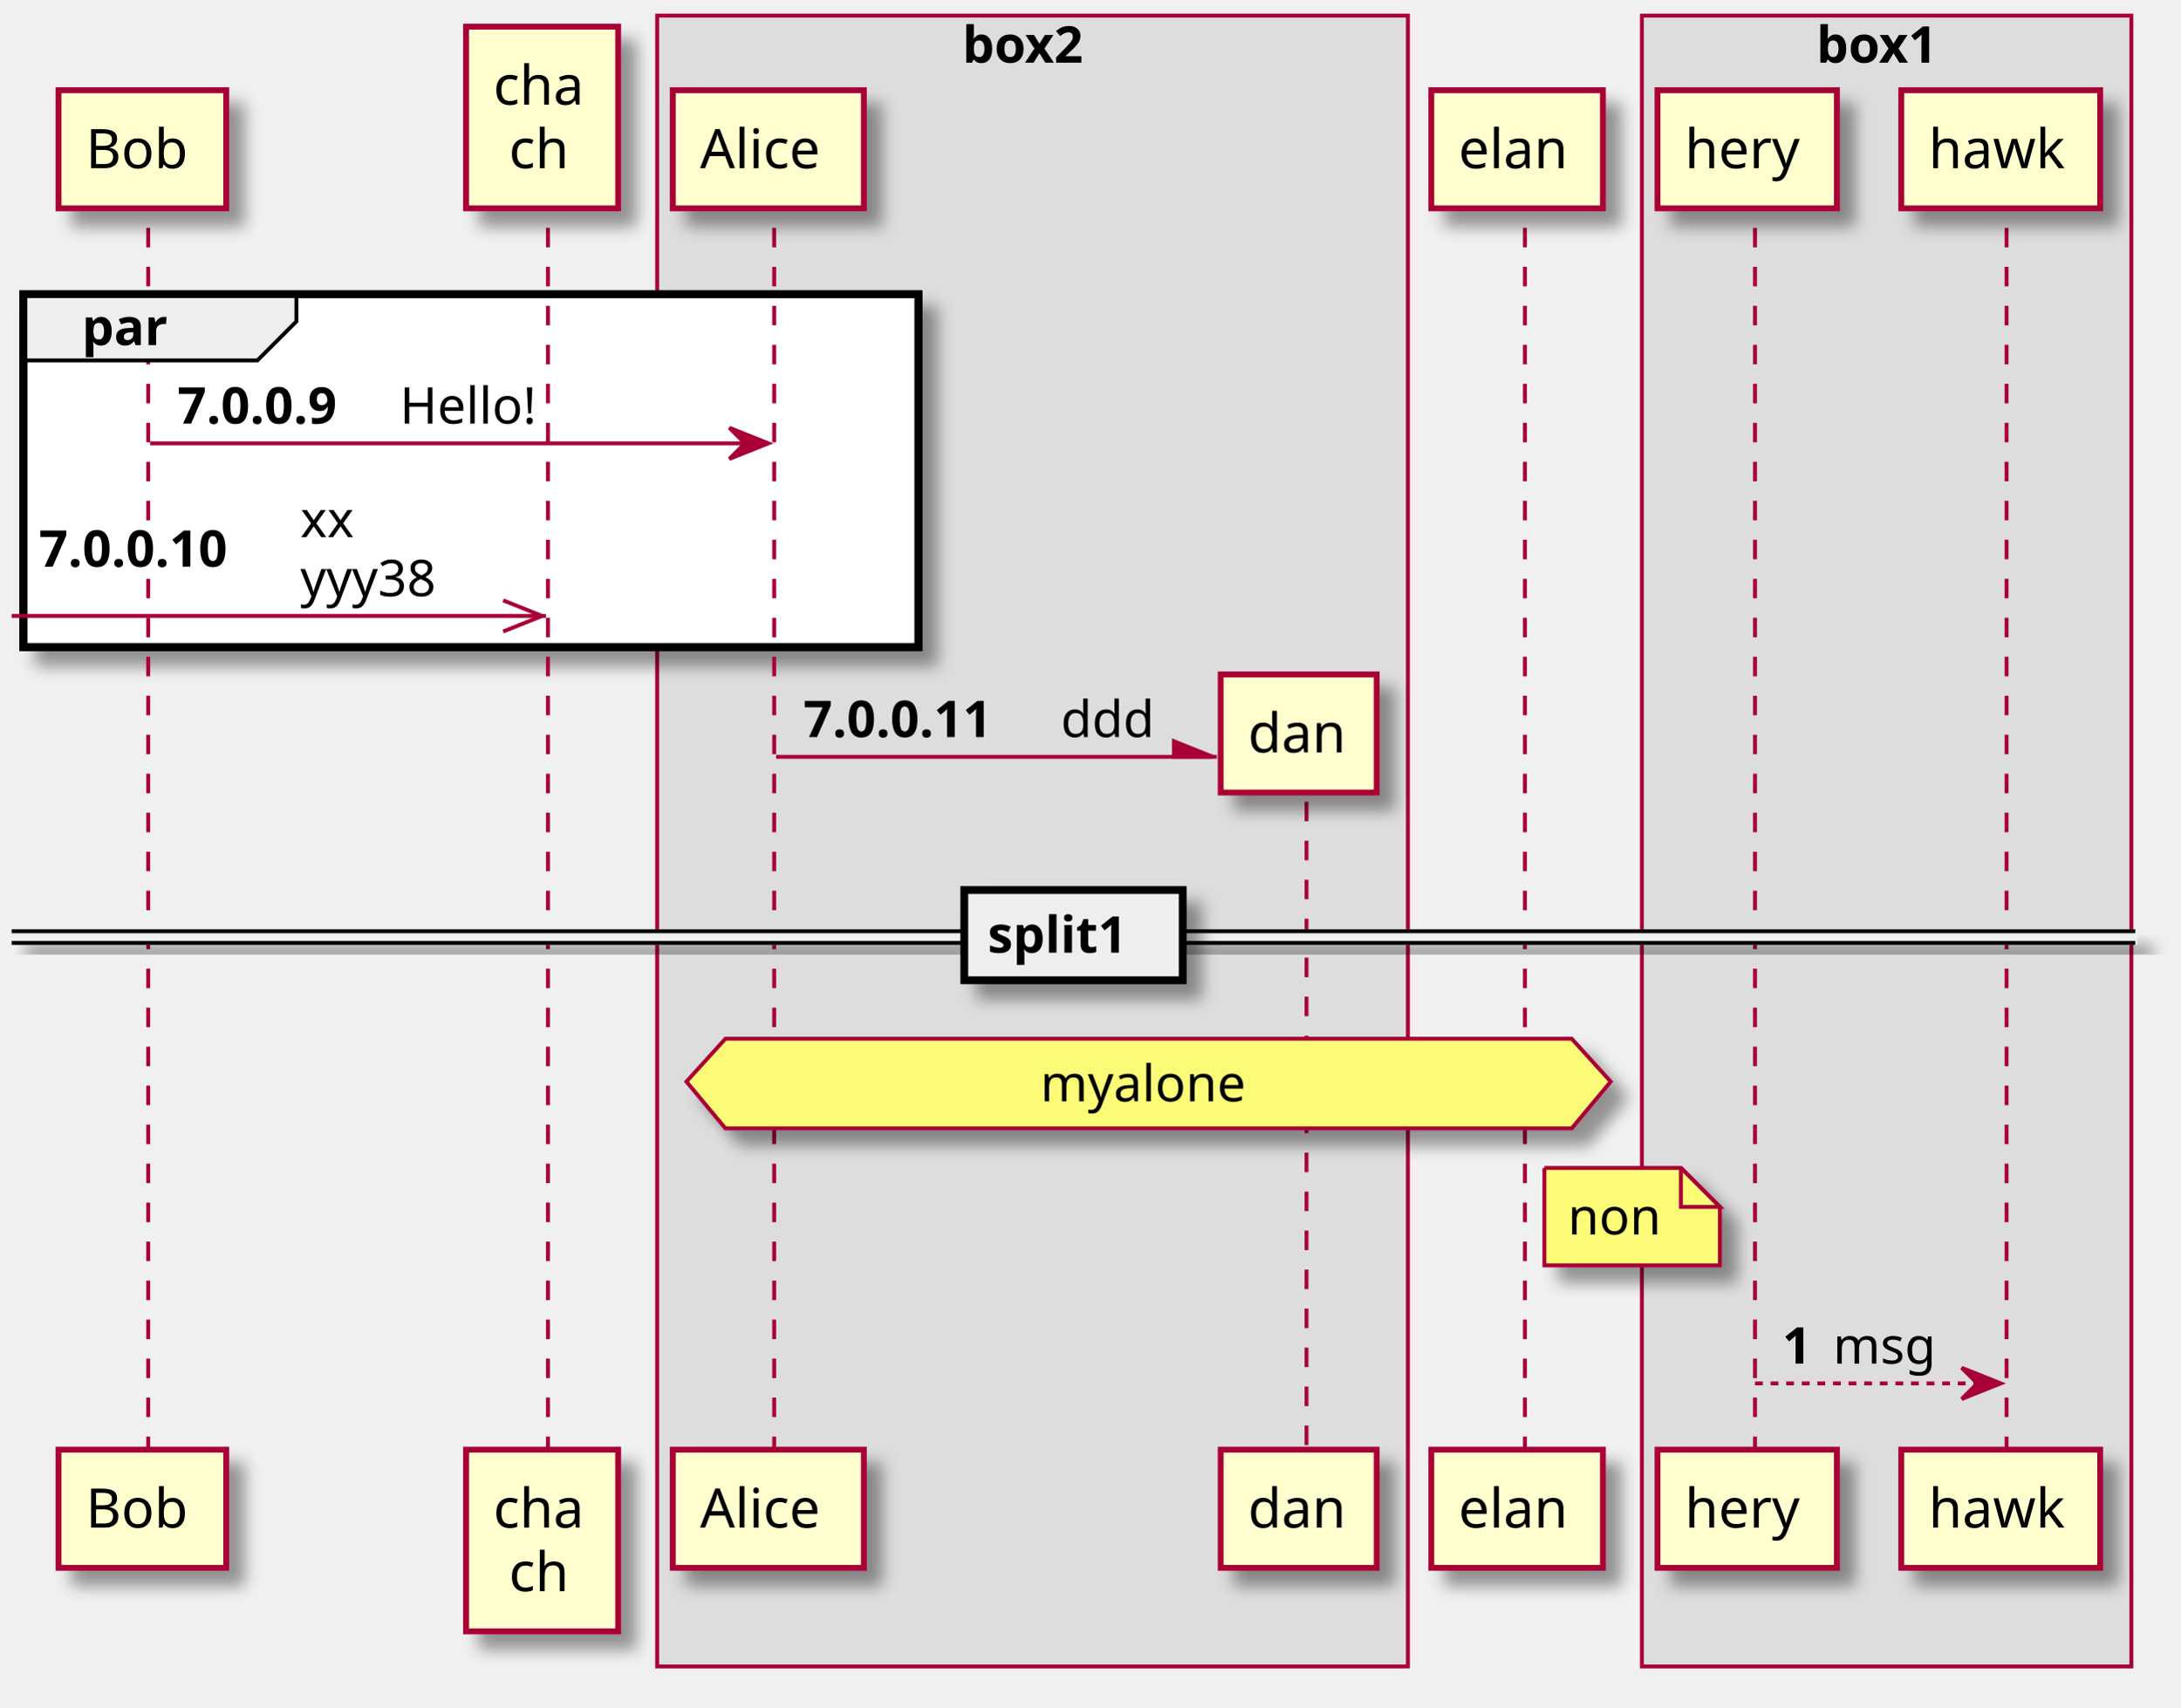
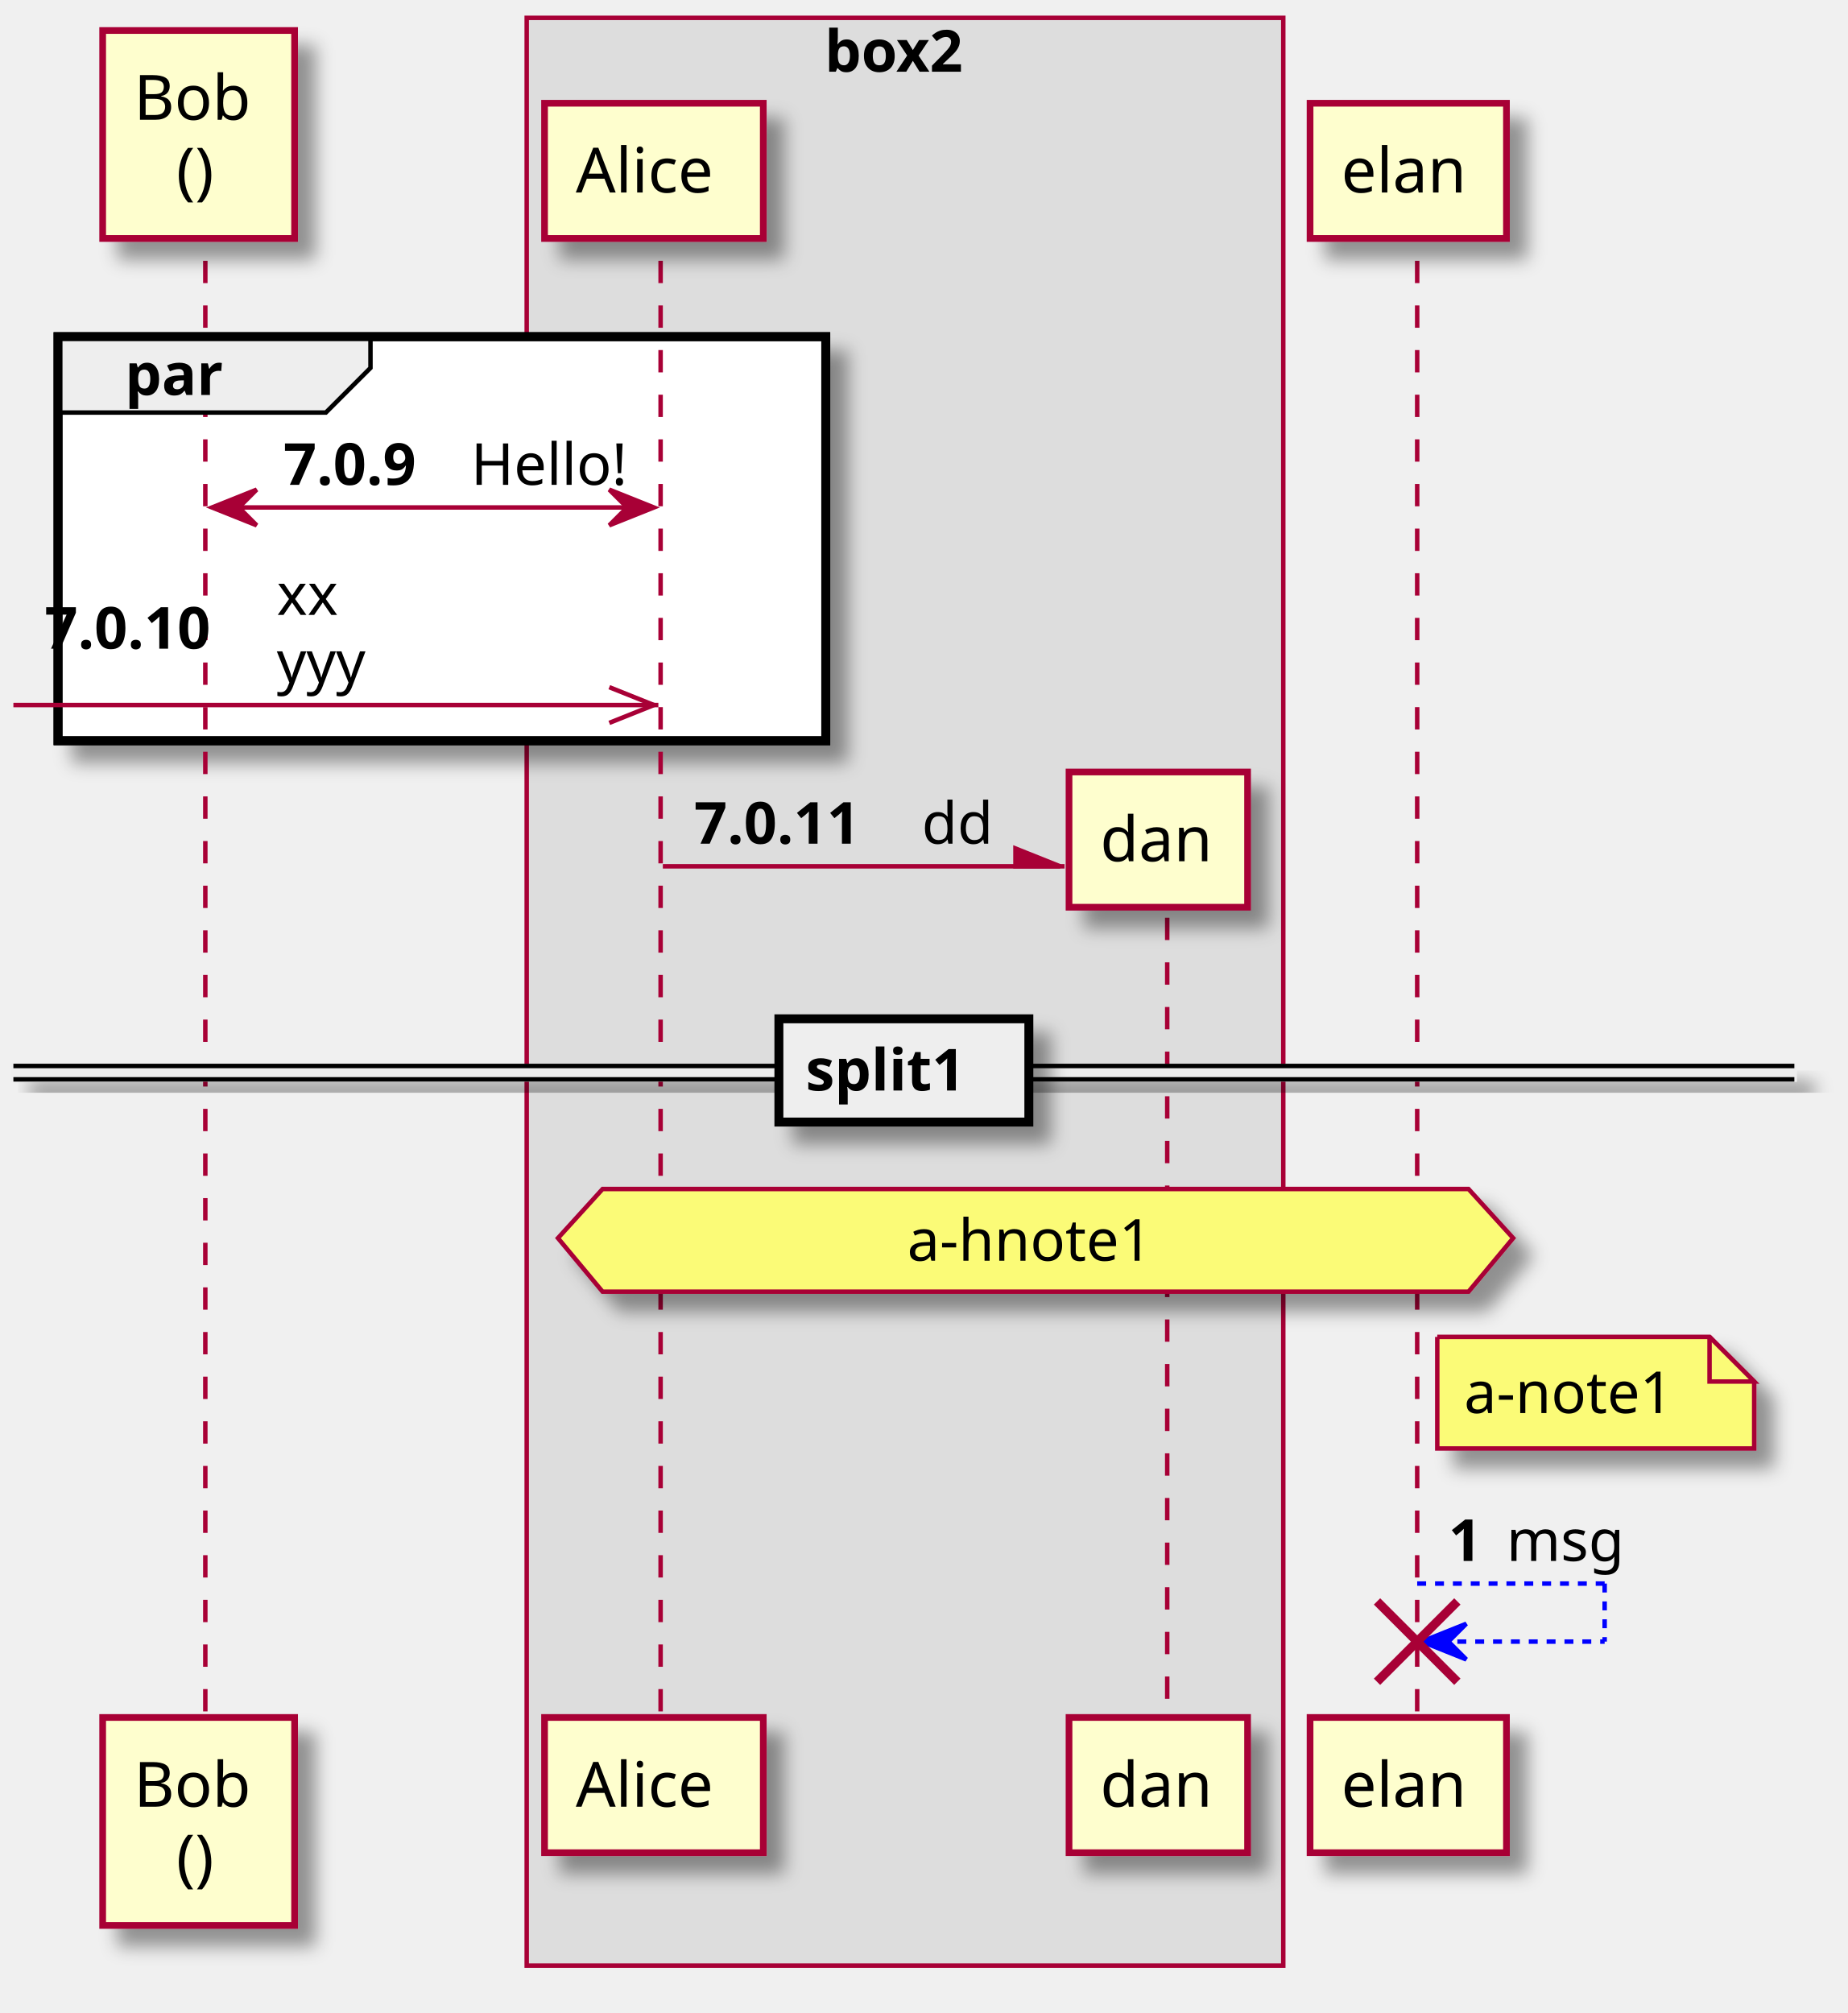
- <svg xmlns="http://www.w3.org/2000/svg" contentScriptType="application/ecmascript" contentStyleType="text/css" height="438px" preserveAspectRatio="none" style="width:559px;height:438px;" version="1.1" viewBox="0 0 559 438" width="559px" zoomAndPan="magnify">
+ <svg xmlns="http://www.w3.org/2000/svg" contentScriptType="application/ecmascript" contentStyleType="text/css" height="451px" preserveAspectRatio="none" style="width:414px;height:451px;" version="1.1" viewBox="0 0 414 451" width="414px" zoomAndPan="magnify">
  <defs>
-     <filter height="300%" id="f1qtiq9mpbkkn4" width="300%" x="-1" y="-1">
+     <filter height="300%" id="f1qql9vothv6v5" width="300%" x="-1" y="-1">
      <feGaussianBlur result="blurOut" stdDeviation="2.0" />
      <feColorMatrix in="blurOut" result="blurOut2" type="matrix" values="0 0 0 0 0 0 0 0 0 0 0 0 0 0 0 0 0 0 .4 0" />
      <feOffset dx="4.0" dy="4.0" in="blurOut2" result="blurOut3" />
      <feBlend in="SourceGraphic" in2="blurOut3" mode="normal" />
    </filter>
  </defs>
  <g>
-     <rect fill="#DDDDDD" height="423.383" style="stroke: #A80036; stroke-width: 1.0;" width="192.5" x="168.5" y="4" />
-     <text fill="#000000" font-family="sans-serif" font-size="13" font-weight="bold" lengthAdjust="spacingAndGlyphs" textLength="36" x="246.75" y="16.067">box2</text>
-     <rect fill="#DDDDDD" height="423.383" style="stroke: #A80036; stroke-width: 1.0;" width="125.5" x="421" y="4" />
-     <text fill="#000000" font-family="sans-serif" font-size="13" font-weight="bold" lengthAdjust="spacingAndGlyphs" textLength="36" x="465.75" y="16.067">box1</text>
-     <rect fill="#FFFFFF" filter="url(#f1qtiq9mpbkkn4)" height="90.531" style="stroke: #000000; stroke-width: 2.0;" width="229.5" x="6" y="75.43" />
-     <line style="stroke: #A80036; stroke-width: 1.0; stroke-dasharray: 5.0,5.0;" x1="38" x2="38" y1="58.43" y2="372.789" />
-     <line style="stroke: #A80036; stroke-width: 1.0; stroke-dasharray: 5.0,5.0;" x1="140.5" x2="140.5" y1="58.43" y2="372.789" />
-     <line style="stroke: #A80036; stroke-width: 1.0; stroke-dasharray: 5.0,5.0;" x1="198.5" x2="198.5" y1="58.43" y2="372.789" />
-     <line style="stroke: #A80036; stroke-width: 1.0; stroke-dasharray: 5.0,5.0;" x1="335" x2="335" y1="205.609" y2="372.789" />
-     <line style="stroke: #A80036; stroke-width: 1.0; stroke-dasharray: 5.0,5.0;" x1="391" x2="391" y1="58.43" y2="372.789" />
-     <line style="stroke: #A80036; stroke-width: 1.0; stroke-dasharray: 5.0,5.0;" x1="450" x2="450" y1="58.43" y2="372.789" />
-     <line style="stroke: #A80036; stroke-width: 1.0; stroke-dasharray: 5.0,5.0;" x1="514.5" x2="514.5" y1="58.43" y2="372.789" />
-     <rect fill="#FEFECE" filter="url(#f1qtiq9mpbkkn4)" height="30.297" style="stroke: #A80036; stroke-width: 1.5;" width="43" x="15" y="23.133" />
-     <text fill="#000000" font-family="sans-serif" font-size="14" lengthAdjust="spacingAndGlyphs" textLength="29" x="22" y="43.128">Bob</text>
-     <rect fill="#FEFECE" filter="url(#f1qtiq9mpbkkn4)" height="30.297" style="stroke: #A80036; stroke-width: 1.5;" width="43" x="15" y="371.789" />
-     <text fill="#000000" font-family="sans-serif" font-size="14" lengthAdjust="spacingAndGlyphs" textLength="29" x="22" y="391.784">Bob</text>
-     <rect fill="#FEFECE" filter="url(#f1qtiq9mpbkkn4)" height="46.594" style="stroke: #A80036; stroke-width: 1.5;" width="39" x="119.5" y="6.836" />
-     <text fill="#000000" font-family="sans-serif" font-size="14" lengthAdjust="spacingAndGlyphs" textLength="25" x="126.5" y="26.831">cha</text>
-     <text fill="#000000" font-family="sans-serif" font-size="14" lengthAdjust="spacingAndGlyphs" textLength="17" x="130.5" y="43.128">ch</text>
-     <rect fill="#FEFECE" filter="url(#f1qtiq9mpbkkn4)" height="46.594" style="stroke: #A80036; stroke-width: 1.5;" width="39" x="119.5" y="371.789" />
-     <text fill="#000000" font-family="sans-serif" font-size="14" lengthAdjust="spacingAndGlyphs" textLength="25" x="126.5" y="391.784">cha</text>
-     <text fill="#000000" font-family="sans-serif" font-size="14" lengthAdjust="spacingAndGlyphs" textLength="17" x="130.5" y="408.081">ch</text>
-     <rect fill="#FEFECE" filter="url(#f1qtiq9mpbkkn4)" height="30.297" style="stroke: #A80036; stroke-width: 1.5;" width="49" x="172.5" y="23.133" />
-     <text fill="#000000" font-family="sans-serif" font-size="14" lengthAdjust="spacingAndGlyphs" textLength="35" x="179.5" y="43.128">Alice</text>
-     <rect fill="#FEFECE" filter="url(#f1qtiq9mpbkkn4)" height="30.297" style="stroke: #A80036; stroke-width: 1.5;" width="49" x="172.5" y="371.789" />
-     <text fill="#000000" font-family="sans-serif" font-size="14" lengthAdjust="spacingAndGlyphs" textLength="35" x="179.5" y="391.784">Alice</text>
-     <rect fill="#FEFECE" filter="url(#f1qtiq9mpbkkn4)" height="30.297" style="stroke: #A80036; stroke-width: 1.5;" width="40" x="313" y="371.789" />
-     <text fill="#000000" font-family="sans-serif" font-size="14" lengthAdjust="spacingAndGlyphs" textLength="26" x="320" y="391.784">dan</text>
-     <rect fill="#FEFECE" filter="url(#f1qtiq9mpbkkn4)" height="30.297" style="stroke: #A80036; stroke-width: 1.5;" width="44" x="367" y="23.133" />
-     <text fill="#000000" font-family="sans-serif" font-size="14" lengthAdjust="spacingAndGlyphs" textLength="30" x="374" y="43.128">elan</text>
-     <rect fill="#FEFECE" filter="url(#f1qtiq9mpbkkn4)" height="30.297" style="stroke: #A80036; stroke-width: 1.5;" width="44" x="367" y="371.789" />
-     <text fill="#000000" font-family="sans-serif" font-size="14" lengthAdjust="spacingAndGlyphs" textLength="30" x="374" y="391.784">elan</text>
-     <rect fill="#FEFECE" filter="url(#f1qtiq9mpbkkn4)" height="30.297" style="stroke: #A80036; stroke-width: 1.5;" width="46" x="425" y="23.133" />
-     <text fill="#000000" font-family="sans-serif" font-size="14" lengthAdjust="spacingAndGlyphs" textLength="32" x="432" y="43.128">hery</text>
-     <rect fill="#FEFECE" filter="url(#f1qtiq9mpbkkn4)" height="30.297" style="stroke: #A80036; stroke-width: 1.5;" width="46" x="425" y="371.789" />
-     <text fill="#000000" font-family="sans-serif" font-size="14" lengthAdjust="spacingAndGlyphs" textLength="32" x="432" y="391.784">hery</text>
-     <rect fill="#FEFECE" filter="url(#f1qtiq9mpbkkn4)" height="30.297" style="stroke: #A80036; stroke-width: 1.5;" width="51" x="487.5" y="23.133" />
-     <text fill="#000000" font-family="sans-serif" font-size="14" lengthAdjust="spacingAndGlyphs" textLength="37" x="494.5" y="43.128">hawk</text>
-     <rect fill="#FEFECE" filter="url(#f1qtiq9mpbkkn4)" height="30.297" style="stroke: #A80036; stroke-width: 1.5;" width="51" x="487.5" y="371.789" />
-     <text fill="#000000" font-family="sans-serif" font-size="14" lengthAdjust="spacingAndGlyphs" textLength="37" x="494.5" y="391.784">hawk</text>
-     <path d="M6,75.43 L76,75.43 L76,82.43 L66,92.43 L6,92.43 L6,75.43 " fill="#EEEEEE" style="stroke: #000000; stroke-width: 1.0;" />
-     <rect fill="none" height="90.531" style="stroke: #000000; stroke-width: 2.0;" width="229.5" x="6" y="75.43" />
-     <text fill="#000000" font-family="sans-serif" font-size="13" font-weight="bold" lengthAdjust="spacingAndGlyphs" textLength="25" x="21" y="88.497">par</text>
-     <polygon fill="#A80036" points="187,109.695,197,113.695,187,117.695,191,113.695" style="stroke: #A80036; stroke-width: 1.0;" />
-     <line style="stroke: #A80036; stroke-width: 1.0;" x1="38.5" x2="193" y1="113.695" y2="113.695" />
-     <text fill="#000000" font-family="sans-serif" font-size="13" font-weight="bold" lengthAdjust="spacingAndGlyphs" textLength="53" x="45.5" y="108.629">7.0.0.9</text>
-     <text fill="#000000" font-family="sans-serif" font-size="13" lengthAdjust="spacingAndGlyphs" textLength="36" x="102.5" y="108.629">Hello!</text>
-     <line style="stroke: #A80036; stroke-width: 1.0;" x1="139" x2="129" y1="157.961" y2="153.961" />
-     <line style="stroke: #A80036; stroke-width: 1.0;" x1="139" x2="129" y1="157.961" y2="161.961" />
-     <line style="stroke: #A80036; stroke-width: 1.0;" x1="3" x2="140" y1="157.961" y2="157.961" />
-     <text fill="#000000" font-family="sans-serif" font-size="13" font-weight="bold" lengthAdjust="spacingAndGlyphs" textLength="63" x="10" y="145.329">7.0.0.10</text>
-     <text fill="#000000" font-family="sans-serif" font-size="13" lengthAdjust="spacingAndGlyphs" textLength="16" x="77" y="137.762">xx</text>
-     <text fill="#000000" font-family="sans-serif" font-size="13" lengthAdjust="spacingAndGlyphs" textLength="40" x="77" y="152.895">yyy38</text>
-     <polygon fill="#A80036" points="301,190.094,311,194.094,301,194.094" style="stroke: #A80036; stroke-width: 1.0;" />
-     <line style="stroke: #A80036; stroke-width: 1.0;" x1="199" x2="312" y1="194.094" y2="194.094" />
-     <text fill="#000000" font-family="sans-serif" font-size="13" font-weight="bold" lengthAdjust="spacingAndGlyphs" textLength="62" x="206" y="189.028">7.0.0.11</text>
-     <text fill="#000000" font-family="sans-serif" font-size="13" lengthAdjust="spacingAndGlyphs" textLength="24" x="272" y="189.028">ddd</text>
-     <rect fill="#FEFECE" filter="url(#f1qtiq9mpbkkn4)" height="30.297" style="stroke: #A80036; stroke-width: 1.5;" width="40" x="313" y="172.961" />
-     <text fill="#000000" font-family="sans-serif" font-size="14" lengthAdjust="spacingAndGlyphs" textLength="26" x="320" y="192.956">dan</text>
-     <rect fill="#EEEEEE" filter="url(#f1qtiq9mpbkkn4)" height="3" style="stroke: #EEEEEE; stroke-width: 1.0;" width="544.5" x="3" y="238.824" />
-     <line style="stroke: #000000; stroke-width: 1.0;" x1="3" x2="547.5" y1="238.824" y2="238.824" />
-     <line style="stroke: #000000; stroke-width: 1.0;" x1="3" x2="547.5" y1="241.824" y2="241.824" />
-     <rect fill="#EEEEEE" filter="url(#f1qtiq9mpbkkn4)" height="23.133" style="stroke: #000000; stroke-width: 2.0;" width="56" x="247.25" y="228.258" />
-     <text fill="#000000" font-family="sans-serif" font-size="13" font-weight="bold" lengthAdjust="spacingAndGlyphs" textLength="42" x="253.25" y="244.325">split1</text>
-     <polygon fill="#FBFB77" filter="url(#f1qtiq9mpbkkn4)" points="186,266.391,403,266.391,413,277.391,403,289.391,186,289.391,176,277.391,186,266.391" style="stroke: #A80036; stroke-width: 1.0;" />
-     <text fill="#000000" font-family="sans-serif" font-size="13" lengthAdjust="spacingAndGlyphs" textLength="56" x="266.75" y="282.457">myalone</text>
-     <path d="M396,299.523 L396,324.523 L441,324.523 L441,309.523 L431,299.523 L396,299.523 " fill="#FBFB77" filter="url(#f1qtiq9mpbkkn4)" style="stroke: #A80036; stroke-width: 1.0;" />
-     <path d="M431,299.523 L431,309.523 L441,309.523 L431,299.523 " fill="#FBFB77" style="stroke: #A80036; stroke-width: 1.0;" />
-     <text fill="#000000" font-family="sans-serif" font-size="13" lengthAdjust="spacingAndGlyphs" textLength="24" x="402" y="316.59">non</text>
-     <polygon fill="#A80036" points="503,350.789,513,354.789,503,358.789,507,354.789" style="stroke: #A80036; stroke-width: 1.0;" />
-     <line style="stroke: #A80036; stroke-width: 1.0; stroke-dasharray: 2.0,2.0;" x1="450" x2="509" y1="354.789" y2="354.789" />
-     <text fill="#000000" font-family="sans-serif" font-size="13" font-weight="bold" lengthAdjust="spacingAndGlyphs" textLength="9" x="457" y="349.723">1</text>
-     <text fill="#000000" font-family="sans-serif" font-size="13" lengthAdjust="spacingAndGlyphs" textLength="28" x="470" y="349.723">msg</text> hawk:msg
- end box
- @enduml
- 
- @startuml
- autonumber 7.0.0.9
- par
- Bob -&gt; Alice: Hello!
- -&gt;&gt;"cha\nch" : xx\nyyy3
- end
- create dan
- Alice -\dan :ddd
- autonumber
- ==split1==
- box box2
- participant Alice
- participant dan
- end box
- 
- participant elan
- hnote over elan,Alice : myalone
- note right elan : non
- 
- box box1
- participant hery
- participant hawk
- hery --&gt; hawk:msg
- end box
- @enduml
- 
- PlantUML version 1.2020.10(Sun May 17 09:48:49 UTC 2020)
- (GPL source distribution)
- Java Runtime: Java(TM) SE Runtime Environment
- JVM: Java HotSpot(TM) 64-Bit Server VM
- Operating System: Linux
- Default Encoding: UTF-8
- Language: en
- Country: US
- --&gt;</g>
+     <rect fill="#DDDDDD" height="436.383" style="stroke: #A80036; stroke-width: 1.0;" width="169.5" x="118" y="4" />
+     <text fill="#000000" font-family="sans-serif" font-size="13" font-weight="bold" lengthAdjust="spacingAndGlyphs" textLength="36" x="184.75" y="16.067">box2</text>
+     <rect fill="#FFFFFF" filter="url(#f1qql9vothv6v5)" height="90.531" style="stroke: #000000; stroke-width: 2.0;" width="172" x="13" y="75.43" />
+     <line style="stroke: #A80036; stroke-width: 1.0; stroke-dasharray: 5.0,5.0;" x1="46" x2="46" y1="58.43" y2="385.789" />
+     <line style="stroke: #A80036; stroke-width: 1.0; stroke-dasharray: 5.0,5.0;" x1="148" x2="148" y1="58.43" y2="385.789" />
+     <line style="stroke: #A80036; stroke-width: 1.0; stroke-dasharray: 5.0,5.0;" x1="261.5" x2="261.5" y1="205.609" y2="385.789" />
+     <line style="stroke: #A80036; stroke-width: 1.0; stroke-dasharray: 5.0,5.0;" x1="317.5" x2="317.5" y1="58.43" y2="385.789" />
+     <rect fill="#FEFECE" filter="url(#f1qql9vothv6v5)" height="46.594" style="stroke: #A80036; stroke-width: 1.5;" width="43" x="23" y="6.836" />
+     <text fill="#000000" font-family="sans-serif" font-size="14" lengthAdjust="spacingAndGlyphs" textLength="29" x="30" y="26.831">Bob</text>
+     <text fill="#000000" font-family="sans-serif" font-size="14" lengthAdjust="spacingAndGlyphs" textLength="10" x="39.5" y="43.128">()</text>
+     <rect fill="#FEFECE" filter="url(#f1qql9vothv6v5)" height="46.594" style="stroke: #A80036; stroke-width: 1.5;" width="43" x="23" y="384.789" />
+     <text fill="#000000" font-family="sans-serif" font-size="14" lengthAdjust="spacingAndGlyphs" textLength="29" x="30" y="404.784">Bob</text>
+     <text fill="#000000" font-family="sans-serif" font-size="14" lengthAdjust="spacingAndGlyphs" textLength="10" x="39.5" y="421.081">()</text>
+     <rect fill="#FEFECE" filter="url(#f1qql9vothv6v5)" height="30.297" style="stroke: #A80036; stroke-width: 1.5;" width="49" x="122" y="23.133" />
+     <text fill="#000000" font-family="sans-serif" font-size="14" lengthAdjust="spacingAndGlyphs" textLength="35" x="129" y="43.128">Alice</text>
+     <rect fill="#FEFECE" filter="url(#f1qql9vothv6v5)" height="30.297" style="stroke: #A80036; stroke-width: 1.5;" width="49" x="122" y="384.789" />
+     <text fill="#000000" font-family="sans-serif" font-size="14" lengthAdjust="spacingAndGlyphs" textLength="35" x="129" y="404.784">Alice</text>
+     <rect fill="#FEFECE" filter="url(#f1qql9vothv6v5)" height="30.297" style="stroke: #A80036; stroke-width: 1.5;" width="40" x="239.5" y="384.789" />
+     <text fill="#000000" font-family="sans-serif" font-size="14" lengthAdjust="spacingAndGlyphs" textLength="26" x="246.5" y="404.784">dan</text>
+     <rect fill="#FEFECE" filter="url(#f1qql9vothv6v5)" height="30.297" style="stroke: #A80036; stroke-width: 1.5;" width="44" x="293.5" y="23.133" />
+     <text fill="#000000" font-family="sans-serif" font-size="14" lengthAdjust="spacingAndGlyphs" textLength="30" x="300.5" y="43.128">elan</text>
+     <rect fill="#FEFECE" filter="url(#f1qql9vothv6v5)" height="30.297" style="stroke: #A80036; stroke-width: 1.5;" width="44" x="293.5" y="384.789" />
+     <text fill="#000000" font-family="sans-serif" font-size="14" lengthAdjust="spacingAndGlyphs" textLength="30" x="300.5" y="404.784">elan</text>
+     <path d="M13,75.43 L83,75.43 L83,82.43 L73,92.43 L13,92.43 L13,75.43 " fill="#EEEEEE" style="stroke: #000000; stroke-width: 1.0;" />
+     <rect fill="none" height="90.531" style="stroke: #000000; stroke-width: 2.0;" width="172" x="13" y="75.43" />
+     <text fill="#000000" font-family="sans-serif" font-size="13" font-weight="bold" lengthAdjust="spacingAndGlyphs" textLength="25" x="28" y="88.497">par</text>
+     <polygon fill="#A80036" points="57.5,109.695,47.5,113.695,57.5,117.695,53.5,113.695" style="stroke: #A80036; stroke-width: 1.0;" />
+     <polygon fill="#A80036" points="136.5,109.695,146.5,113.695,136.5,117.695,140.5,113.695" style="stroke: #A80036; stroke-width: 1.0;" />
+     <line style="stroke: #A80036; stroke-width: 1.0;" x1="51.5" x2="142.5" y1="113.695" y2="113.695" />
+     <text fill="#000000" font-family="sans-serif" font-size="13" font-weight="bold" lengthAdjust="spacingAndGlyphs" textLength="38" x="63.5" y="108.629">7.0.9</text>
+     <text fill="#000000" font-family="sans-serif" font-size="13" lengthAdjust="spacingAndGlyphs" textLength="36" x="105.5" y="108.629">Hello!</text>
+     <line style="stroke: #A80036; stroke-width: 1.0;" x1="146.5" x2="136.5" y1="157.961" y2="153.961" />
+     <line style="stroke: #A80036; stroke-width: 1.0;" x1="146.5" x2="136.5" y1="157.961" y2="161.961" />
+     <line style="stroke: #A80036; stroke-width: 1.0;" x1="3" x2="147.5" y1="157.961" y2="157.961" />
+     <text fill="#000000" font-family="sans-serif" font-size="13" font-weight="bold" lengthAdjust="spacingAndGlyphs" textLength="48" x="10" y="145.329">7.0.10</text>
+     <text fill="#000000" font-family="sans-serif" font-size="13" lengthAdjust="spacingAndGlyphs" textLength="16" x="62" y="137.762">xx</text>
+     <text fill="#000000" font-family="sans-serif" font-size="13" lengthAdjust="spacingAndGlyphs" textLength="24" x="62" y="152.895">yyy</text>
+     <polygon fill="#A80036" points="227.5,190.094,237.5,194.094,227.5,194.094" style="stroke: #A80036; stroke-width: 1.0;" />
+     <line style="stroke: #A80036; stroke-width: 1.0;" x1="148.5" x2="238.5" y1="194.094" y2="194.094" />
+     <text fill="#000000" font-family="sans-serif" font-size="13" font-weight="bold" lengthAdjust="spacingAndGlyphs" textLength="47" x="155.5" y="189.028">7.0.11</text>
+     <text fill="#000000" font-family="sans-serif" font-size="13" lengthAdjust="spacingAndGlyphs" textLength="16" x="206.5" y="189.028">dd</text>
+     <rect fill="#FEFECE" filter="url(#f1qql9vothv6v5)" height="30.297" style="stroke: #A80036; stroke-width: 1.5;" width="40" x="239.5" y="172.961" />
+     <text fill="#000000" font-family="sans-serif" font-size="14" lengthAdjust="spacingAndGlyphs" textLength="26" x="246.5" y="192.956">dan</text>
+     <rect fill="#EEEEEE" filter="url(#f1qql9vothv6v5)" height="3" style="stroke: #EEEEEE; stroke-width: 1.0;" width="399" x="3" y="238.824" />
+     <line style="stroke: #000000; stroke-width: 1.0;" x1="3" x2="402" y1="238.824" y2="238.824" />
+     <line style="stroke: #000000; stroke-width: 1.0;" x1="3" x2="402" y1="241.824" y2="241.824" />
+     <rect fill="#EEEEEE" filter="url(#f1qql9vothv6v5)" height="23.133" style="stroke: #000000; stroke-width: 2.0;" width="56" x="174.5" y="228.258" />
+     <text fill="#000000" font-family="sans-serif" font-size="13" font-weight="bold" lengthAdjust="spacingAndGlyphs" textLength="42" x="180.5" y="244.325">split1</text>
+     <polygon fill="#FBFB77" filter="url(#f1qql9vothv6v5)" points="135,266.391,329,266.391,339,277.391,329,289.391,135,289.391,125,277.391,135,266.391" style="stroke: #A80036; stroke-width: 1.0;" />
+     <text fill="#000000" font-family="sans-serif" font-size="13" lengthAdjust="spacingAndGlyphs" textLength="58" x="203.25" y="282.457">a-hnote1</text>
+     <path d="M322,299.523 L322,324.523 L393,324.523 L393,309.523 L383,299.523 L322,299.523 " fill="#FBFB77" filter="url(#f1qql9vothv6v5)" style="stroke: #A80036; stroke-width: 1.0;" />
+     <path d="M383,299.523 L383,309.523 L393,309.523 L383,299.523 " fill="#FBFB77" style="stroke: #A80036; stroke-width: 1.0;" />
+     <text fill="#000000" font-family="sans-serif" font-size="13" lengthAdjust="spacingAndGlyphs" textLength="50" x="328" y="316.59">a-note1</text>
+     <line style="stroke: #0000FF; stroke-width: 1.0; stroke-dasharray: 2.0,2.0;" x1="317.5" x2="359.5" y1="354.789" y2="354.789" />
+     <line style="stroke: #0000FF; stroke-width: 1.0; stroke-dasharray: 2.0,2.0;" x1="359.5" x2="359.5" y1="354.789" y2="367.789" />
+     <line style="stroke: #0000FF; stroke-width: 1.0; stroke-dasharray: 2.0,2.0;" x1="318.5" x2="359.5" y1="367.789" y2="367.789" />
+     <polygon fill="#0000FF" points="328.5,363.789,318.5,367.789,328.5,371.789,324.5,367.789" style="stroke: #0000FF; stroke-width: 1.0;" />
+     <text fill="#000000" font-family="sans-serif" font-size="13" font-weight="bold" lengthAdjust="spacingAndGlyphs" textLength="9" x="324.5" y="349.723">1</text>
+     <text fill="#000000" font-family="sans-serif" font-size="13" lengthAdjust="spacingAndGlyphs" textLength="28" x="337.5" y="349.723">msg</text>
+     <line style="stroke: #A80036; stroke-width: 2.0;" x1="308.5" x2="326.5" y1="358.789" y2="376.789" />
+     <line style="stroke: #A80036; stroke-width: 2.0;" x1="308.5" x2="326.5" y1="376.789" y2="358.789" />
+   </g>
</svg>
